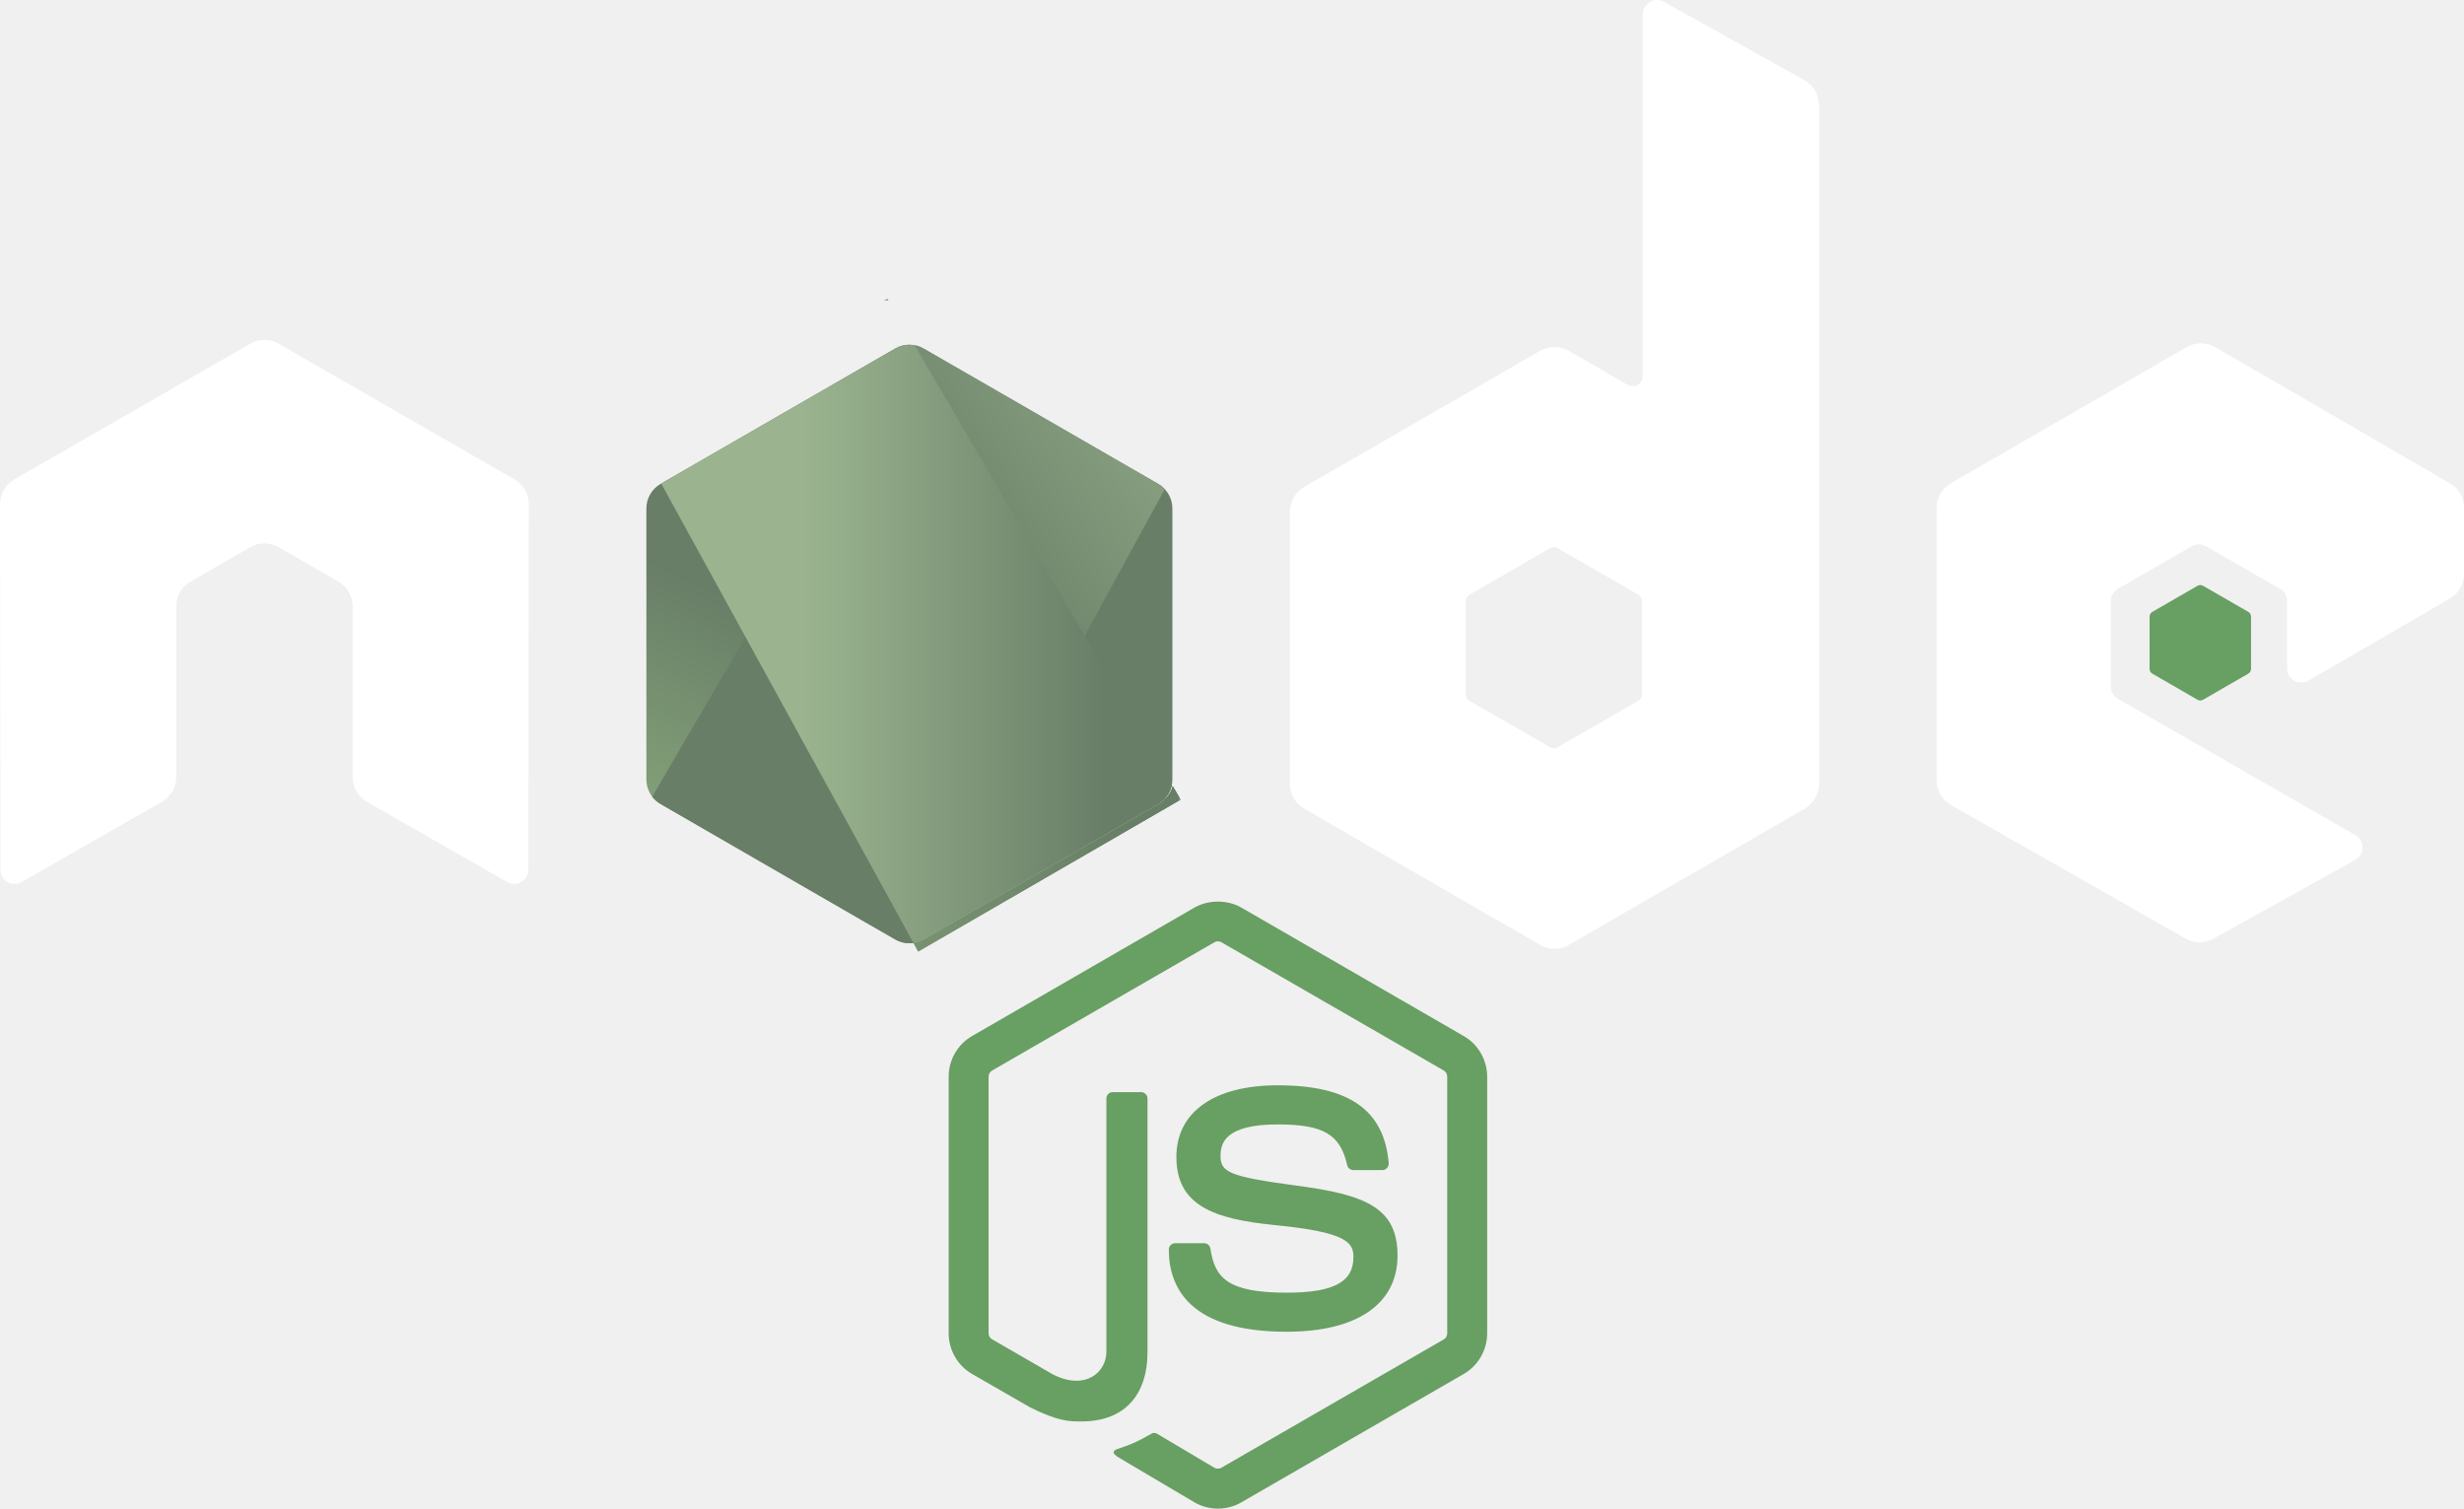
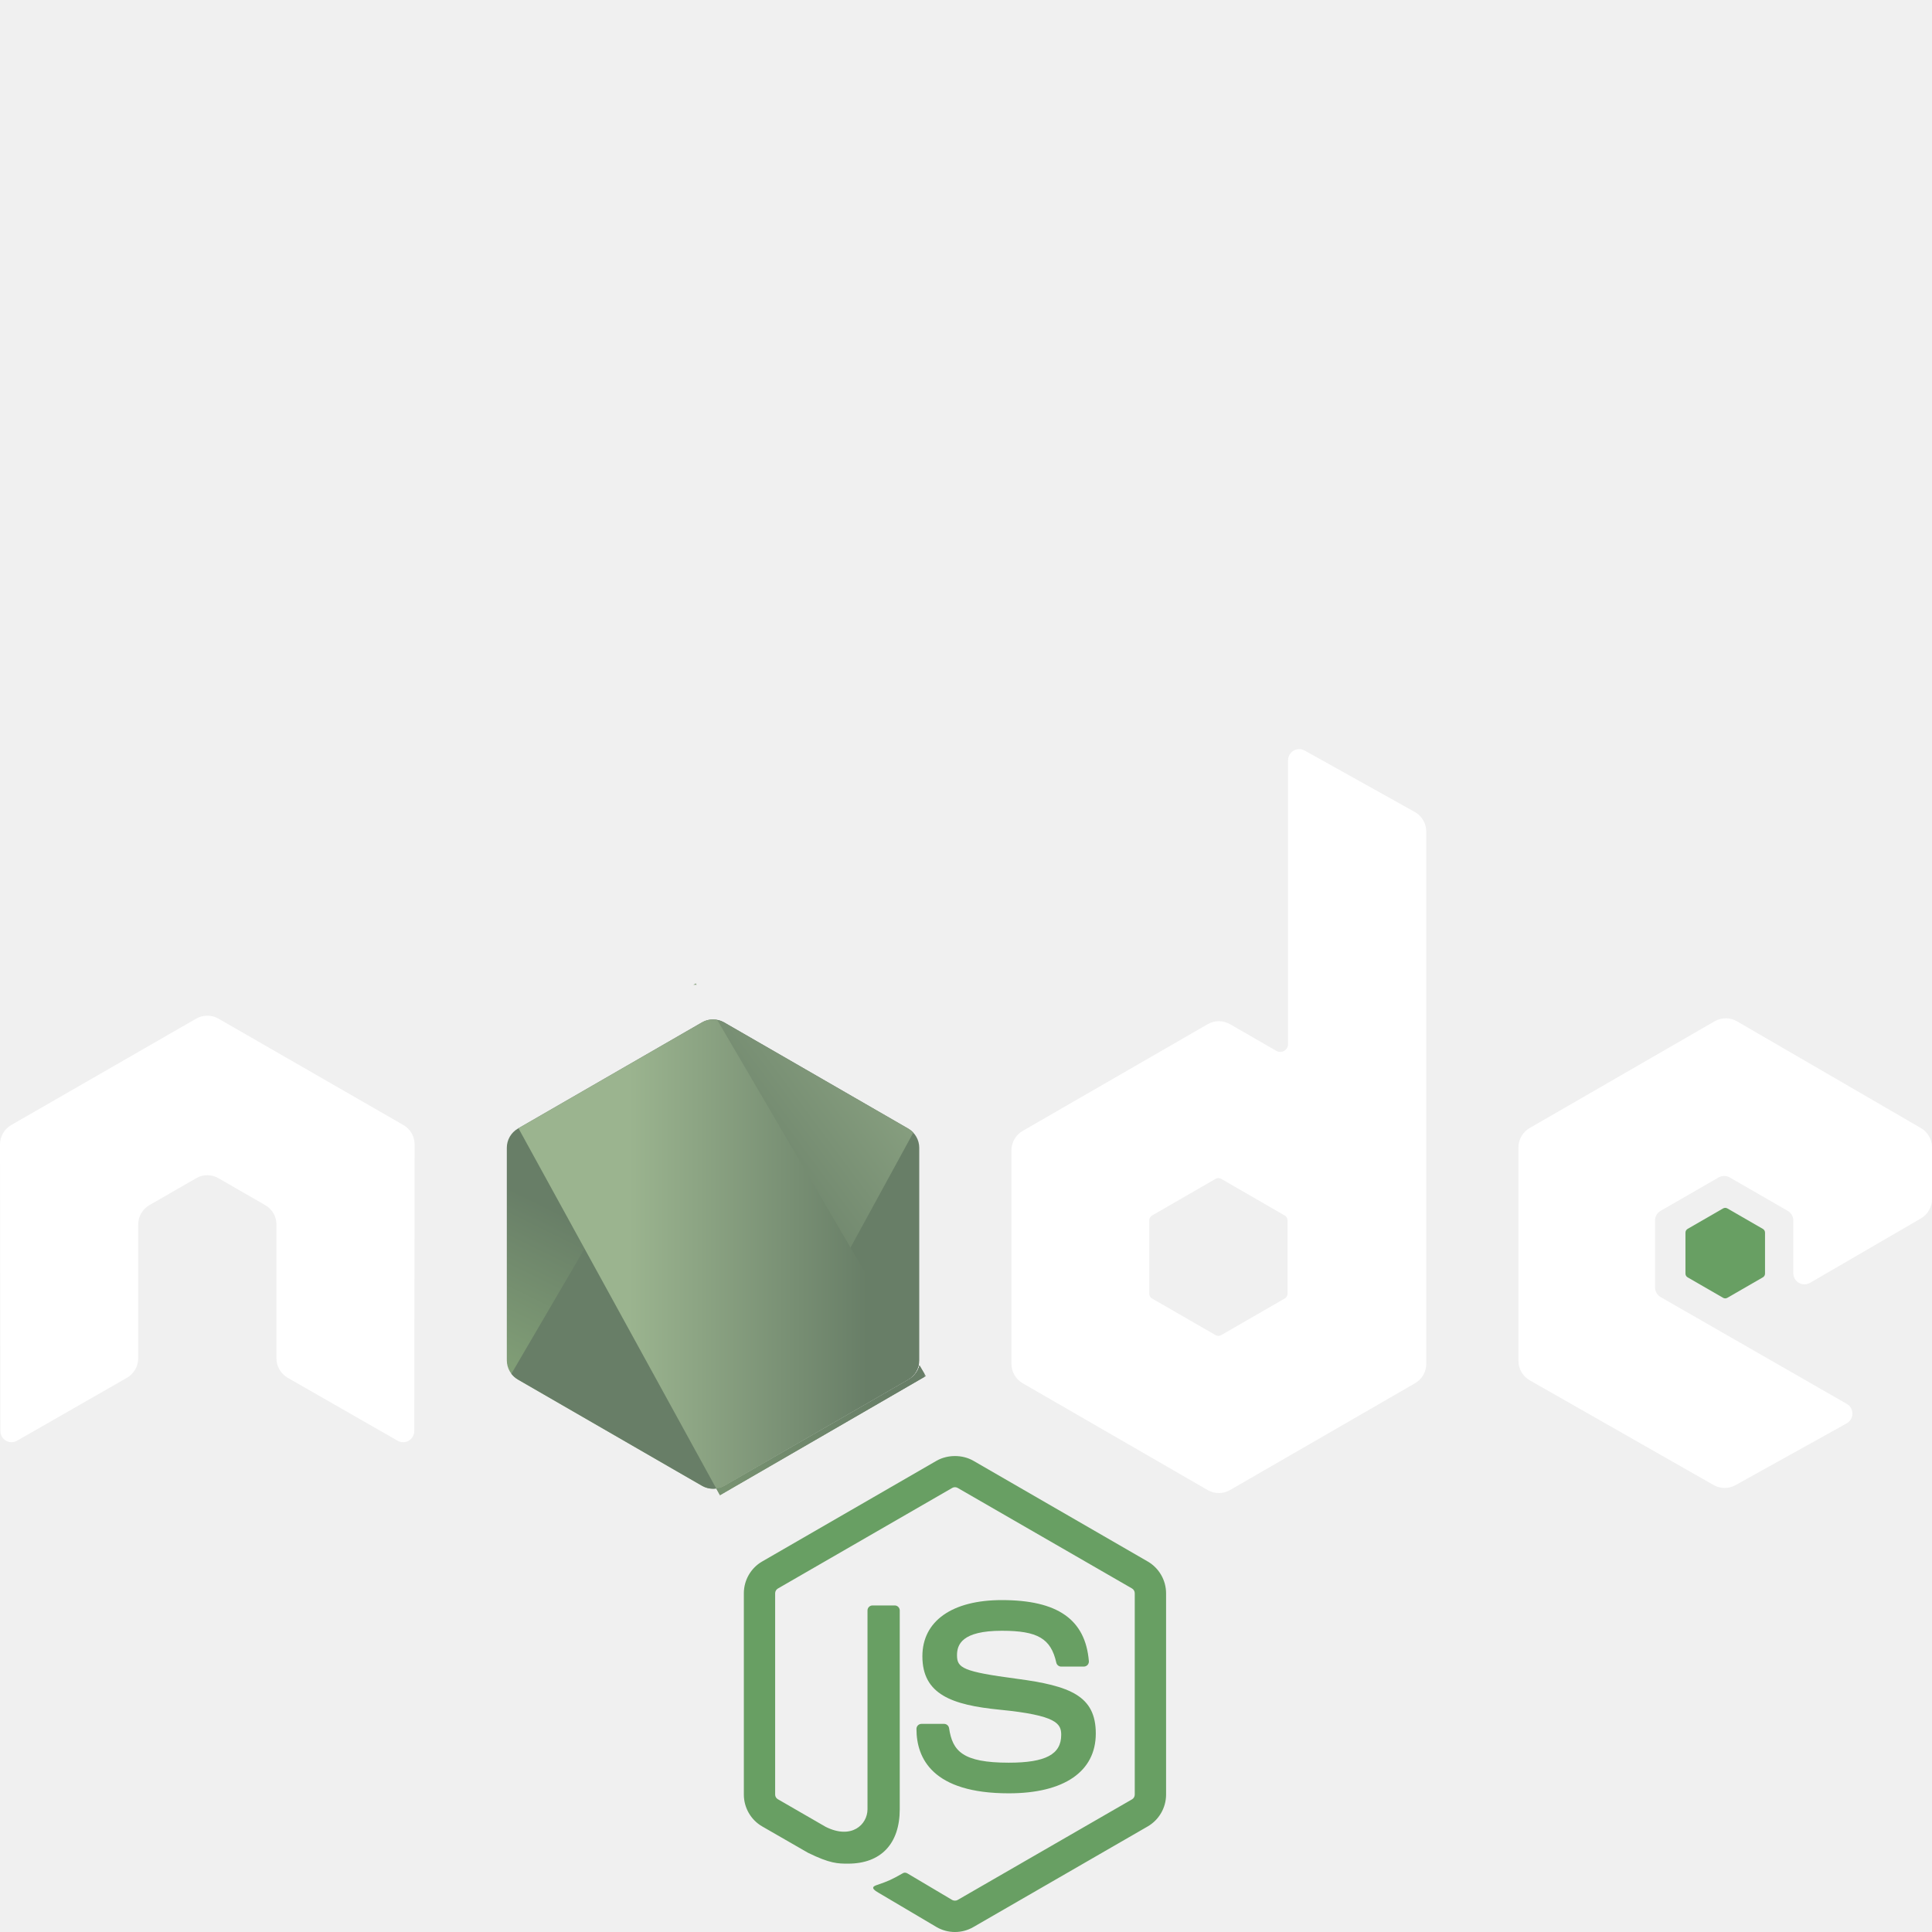
- <svg xmlns="http://www.w3.org/2000/svg" viewBox="0 0 490 300" version="1.1" id="svg6" width="490" height="300">
+ <svg xmlns="http://www.w3.org/2000/svg" viewBox="0 0 300 300" version="1.1" id="svg6" width="300" height="300">
  <defs id="defs10">
    <clipPath clipPathUnits="userSpaceOnUse" id="clipPath17471">
      <path d="M 0,600 H 600 V 0 H 0 Z" id="path17469" />
    </clipPath>
    <linearGradient x1="0" y1="0" x2="1" y2="0" gradientUnits="userSpaceOnUse" gradientTransform="matrix(-34.42458,70.22615,-70.22615,-34.42458,163.1439,72.98019)" spreadMethod="pad" id="linearGradient17519">
      <stop style="stop-opacity:1;stop-color:#687e67" offset="0" id="stop17513" />
      <stop style="stop-opacity:1;stop-color:#687e67" offset="0.529" id="stop17515" />
      <stop style="stop-opacity:1;stop-color:#83a178" offset="1" id="stop17517" />
    </linearGradient>
    <linearGradient x1="0" y1="0" x2="1" y2="0" gradientUnits="userSpaceOnUse" gradientTransform="matrix(96.59285,-71.36796,71.36796,96.59285,141.8515,109.7326)" spreadMethod="pad" id="linearGradient17545">
      <stop style="stop-opacity:1;stop-color:#687e67" offset="0" id="stop17535" />
      <stop style="stop-opacity:1;stop-color:#687e67" offset="0.138" id="stop17537" />
      <stop style="stop-opacity:1;stop-color:#9bb48f" offset="0.697" id="stop17539" />
      <stop style="stop-opacity:1;stop-color:#9bb48f" offset="0.908" id="stop17541" />
      <stop style="stop-opacity:1;stop-color:#9bb48f" offset="1" id="stop17543" />
    </linearGradient>
    <clipPath clipPathUnits="userSpaceOnUse" id="clipPath17555">
      <path d="m 239.032,373.393 -42.134,-24.315 c -1.575,-0.909 -2.545,-2.588 -2.545,-4.407 v -48.666 c 0,-1.818 0.97,-3.497 2.544,-4.408 l 42.133,-24.334 c 1.576,-0.909 3.516,-0.909 5.091,0 l 42.124,24.334 c 1.574,0.911 2.543,2.59 2.543,4.408 v 48.668 c 0,1.817 -0.969,3.496 -2.545,4.405 l -42.123,24.315 c -0.787,0.454 -1.666,0.682 -2.544,0.682 -0.879,0 -1.757,-0.228 -2.544,-0.682" id="path17553" />
    </clipPath>
    <linearGradient x1="0" y1="0" x2="1" y2="0" gradientUnits="userSpaceOnUse" gradientTransform="matrix(88.10062,0,0,88.10062,103.601,48.6706)" spreadMethod="pad" id="linearGradient17579">
      <stop style="stop-opacity:1;stop-color:#9bb48f" offset="0" id="stop17569" />
      <stop style="stop-opacity:1;stop-color:#9bb48f" offset="0.092" id="stop17571" />
      <stop style="stop-opacity:1;stop-color:#9bb48f" offset="0.303" id="stop17573" />
      <stop style="stop-opacity:1;stop-color:#687e67" offset="0.862" id="stop17575" />
      <stop style="stop-opacity:1;stop-color:#687e67" offset="1" id="stop17577" />
    </linearGradient>
    <linearGradient x1="0" y1="0" x2="1" y2="0" gradientUnits="userSpaceOnUse" gradientTransform="matrix(88.10062,0,0,88.10062,103.601,104.576)" spreadMethod="pad" id="linearGradient17605">
      <stop style="stop-opacity:1;stop-color:#9bb48f" offset="0" id="stop17595" />
      <stop style="stop-opacity:1;stop-color:#9bb48f" offset="0.092" id="stop17597" />
      <stop style="stop-opacity:1;stop-color:#9bb48f" offset="0.303" id="stop17599" />
      <stop style="stop-opacity:1;stop-color:#687e67" offset="0.862" id="stop17601" />
      <stop style="stop-opacity:1;stop-color:#687e67" offset="1" id="stop17603" />
    </linearGradient>
    <clipPath clipPathUnits="userSpaceOnUse" id="clipPath17615">
      <path d="m 239.032,373.393 -42.134,-24.315 c -1.575,-0.909 -2.545,-2.588 -2.545,-4.407 v -48.666 c 0,-1.818 0.97,-3.497 2.544,-4.408 l 42.133,-24.334 c 1.576,-0.909 3.516,-0.909 5.091,0 l 42.124,24.334 c 1.574,0.911 2.543,2.59 2.543,4.408 v 48.668 c 0,1.817 -0.969,3.496 -2.545,4.405 l -42.123,24.315 c -0.787,0.454 -1.666,0.682 -2.544,0.682 -0.879,0 -1.757,-0.228 -2.544,-0.682" id="path17613" />
    </clipPath>
    <linearGradient x1="0" y1="0" x2="1" y2="0" gradientUnits="userSpaceOnUse" gradientTransform="matrix(88.10062,0,0,88.10062,103.601,129.7269)" spreadMethod="pad" id="linearGradient17639">
      <stop style="stop-opacity:1;stop-color:#9bb48f" offset="0" id="stop17629" />
      <stop style="stop-opacity:1;stop-color:#9bb48f" offset="0.092" id="stop17631" />
      <stop style="stop-opacity:1;stop-color:#9bb48f" offset="0.303" id="stop17633" />
      <stop style="stop-opacity:1;stop-color:#687e67" offset="0.862" id="stop17635" />
      <stop style="stop-opacity:1;stop-color:#687e67" offset="1" id="stop17637" />
    </linearGradient>
    <clipPath clipPathUnits="userSpaceOnUse" id="clipPath17649">
      <path d="m 239.032,373.393 -42.134,-24.315 c -1.575,-0.909 -2.545,-2.588 -2.545,-4.407 v -48.666 c 0,-1.818 0.97,-3.497 2.544,-4.408 l 42.133,-24.334 c 1.576,-0.909 3.516,-0.909 5.091,0 l 42.124,24.334 c 1.574,0.911 2.543,2.59 2.543,4.408 v 48.668 c 0,1.817 -0.969,3.496 -2.545,4.405 l -42.123,24.315 c -0.787,0.454 -1.666,0.682 -2.544,0.682 -0.879,0 -1.757,-0.228 -2.544,-0.682" id="path17647" />
    </clipPath>
    <linearGradient x1="0" y1="0" x2="1" y2="0" gradientUnits="userSpaceOnUse" gradientTransform="matrix(88.10062,0,0,88.10062,103.601,141.0945)" spreadMethod="pad" id="linearGradient17673">
      <stop style="stop-opacity:1;stop-color:#9bb48f" offset="0" id="stop17663" />
      <stop style="stop-opacity:1;stop-color:#9bb48f" offset="0.092" id="stop17665" />
      <stop style="stop-opacity:1;stop-color:#9bb48f" offset="0.303" id="stop17667" />
      <stop style="stop-opacity:1;stop-color:#687e67" offset="0.862" id="stop17669" />
      <stop style="stop-opacity:1;stop-color:#687e67" offset="1" id="stop17671" />
    </linearGradient>
    <clipPath clipPathUnits="userSpaceOnUse" id="clipPath17683">
      <path d="m 239.032,373.393 -42.134,-24.315 c -1.575,-0.909 -2.545,-2.588 -2.545,-4.407 v -48.666 c 0,-1.818 0.97,-3.497 2.544,-4.408 l 42.133,-24.334 c 1.576,-0.909 3.516,-0.909 5.091,0 l 42.124,24.334 c 1.574,0.911 2.543,2.59 2.543,4.408 v 48.668 c 0,1.817 -0.969,3.496 -2.545,4.405 l -42.123,24.315 c -0.787,0.454 -1.666,0.682 -2.544,0.682 -0.879,0 -1.757,-0.228 -2.544,-0.682" id="path17681" />
    </clipPath>
    <linearGradient x1="0" y1="0" x2="1" y2="0" gradientUnits="userSpaceOnUse" gradientTransform="matrix(-54.33486,110.8431,-110.8431,-54.33486,204.5368,70.89814)" spreadMethod="pad" id="linearGradient17703">
      <stop style="stop-opacity:1;stop-color:#687e67" offset="0" id="stop17697" />
      <stop style="stop-opacity:1;stop-color:#687e67" offset="0.529" id="stop17699" />
      <stop style="stop-opacity:1;stop-color:#83a178" offset="1" id="stop17701" />
    </linearGradient>
  </defs>
-   <g id="g18197" transform="matrix(1.224799,0,0,1.224402,1.4347147e-7,1.6232728e-6)">
+   <g id="g18197" transform="matrix(0.7498772,0,0,0.7496338,-2.3933418e-7,116.3265)">
    <path d="m 197.737,245.018 c -1.32,0 -2.634,-0.345 -3.789,-1.014 l -12.062,-7.137 c -1.801,-1.007 -0.922,-1.365 -0.327,-1.572 2.403,-0.834 2.889,-1.026 5.454,-2.481 0.267,-0.151 0.621,-0.093 0.897,0.069 l 9.267,5.501 c 0.336,0.186 0.809,0.186 1.119,0 l 36.129,-20.853 c 0.336,-0.192 0.552,-0.579 0.552,-0.978 v -41.695 c 0,-0.408 -0.215,-0.789 -0.561,-0.996 l -36.114,-20.835 c -0.334,-0.195 -0.777,-0.195 -1.113,0 l -36.105,20.841 c -0.351,0.201 -0.573,0.594 -0.573,0.989 v 41.695 c 0,0.399 0.222,0.777 0.57,0.966 l 9.897,5.718 c 5.37,2.685 8.658,-0.477 8.658,-3.655 v -41.166 c 0,-0.582 0.468,-1.041 1.05,-1.041 h 4.581 c 0.573,0 1.047,0.459 1.047,1.041 v 41.166 c 0,7.167 -3.903,11.277 -10.698,11.277 -2.088,0 -3.732,0 -8.322,-2.262 l -9.474,-5.454 c -2.341,-1.353 -3.789,-3.882 -3.789,-6.591 v -41.695 c 0,-2.709 1.449,-5.238 3.789,-6.585 L 193.948,147.397 c 2.286,-1.292 5.325,-1.292 7.593,0 l 36.127,20.877 c 2.34,1.353 3.795,3.876 3.795,6.585 v 41.695 c 0,2.709 -1.455,5.229 -3.795,6.591 l -36.127,20.859 c -1.155,0.669 -2.465,1.014 -3.804,1.014" style="fill:#689f63;fill-opacity:1;fill-rule:nonzero;stroke:none;stroke-width:0.904" id="path17475" />
    <path d="m 208.897,216.292 c -15.81,0 -19.122,-7.257 -19.122,-13.344 0,-0.579 0.465,-1.041 1.044,-1.041 h 4.671 c 0.522,0 0.957,0.375 1.038,0.884 0.705,4.755 2.808,7.155 12.369,7.155 7.611,0 10.851,-1.722 10.851,-5.76 0,-2.328 -0.919,-4.056 -12.747,-5.215 -9.886,-0.978 -16,-3.162 -16,-11.069 0,-7.29 6.144,-11.637 16.447,-11.637 11.574,0 17.301,4.017 18.027,12.636 0.027,0.298 -0.078,0.582 -0.276,0.804 -0.198,0.207 -0.474,0.334 -0.765,0.334 h -4.689 c -0.486,0 -0.915,-0.345 -1.014,-0.817 -1.125,-5.004 -3.861,-6.603 -11.283,-6.603 -8.31,0 -9.276,2.895 -9.276,5.064 0,2.628 1.139,3.392 12.36,4.877 11.103,1.468 16.377,3.546 16.377,11.35 0,7.872 -6.564,12.381 -18.012,12.381" style="fill:#689f63;fill-opacity:1;fill-rule:nonzero;stroke:none;stroke-width:0.904" id="path17479" />
    <path d="m 85.858,81.89 c 0,-1.665 -0.876,-3.195 -2.313,-4.02 L 45.24,55.827 C 44.592,55.445 43.866,55.247 43.132,55.217 h -0.396 c -0.733,0.03 -1.458,0.228 -2.115,0.61 L 2.316,77.871 C 0.888,78.695 -6.3822e-7,80.226 -6.3822e-7,81.89 L 0.084,141.249 c 0,0.826 0.429,1.593 1.155,1.999 0.711,0.426 1.59,0.426 2.298,0 l 22.765,-13.036 c 1.44,-0.855 2.316,-2.364 2.316,-4.014 V 98.466 c 0,-1.653 0.875,-3.183 2.31,-4.005 l 9.693,-5.583 c 0.723,-0.417 1.512,-0.621 2.319,-0.621 0.79,0 1.599,0.204 2.301,0.621 l 9.69,5.583 c 1.434,0.822 2.313,2.352 2.313,4.005 v 27.731 c 0,1.65 0.888,3.169 2.319,4.014 l 22.758,13.036 c 0.714,0.426 1.605,0.426 2.312,0 0.705,-0.405 1.149,-1.173 1.149,-1.999 z" style="fill:#ffffff;fill-opacity:1;fill-rule:evenodd;stroke:none;stroke-width:0.904" id="path17487" />
    <path d="m 266.61,112.798 c 0,0.412 -0.221,0.795 -0.579,1 l -13.157,7.584 c -0.357,0.205 -0.798,0.205 -1.155,0 l -13.157,-7.584 c -0.359,-0.205 -0.579,-0.588 -0.579,-1 V 97.606 c 0,-0.412 0.22,-0.795 0.578,-1.002 l 13.156,-7.598 c 0.359,-0.207 0.799,-0.207 1.159,0 l 13.156,7.598 c 0.357,0.207 0.578,0.59 0.578,1.002 z M 270.165,0.292 c -0.717,-0.398 -1.592,-0.39 -2.3,0.026 -0.706,0.415 -1.141,1.175 -1.141,1.995 V 61.097 c 0,0.578 -0.309,1.113 -0.808,1.403 -0.501,0.289 -1.119,0.289 -1.62,0 l -9.594,-5.527 c -1.431,-0.826 -3.192,-0.824 -4.623,9.05e-4 l -38.319,22.114 c -1.433,0.827 -2.314,2.354 -2.314,4.007 v 44.238 c 0,1.653 0.882,3.18 2.312,4.008 l 38.318,22.131 c 1.433,0.827 3.196,0.827 4.629,0 l 38.324,-22.131 c 1.431,-0.828 2.313,-2.355 2.313,-4.008 V 17.058 c 0,-1.677 -0.908,-3.223 -2.373,-4.041 z" style="fill:#ffffff;fill-opacity:1;fill-rule:evenodd;stroke:none;stroke-width:0.904" id="path17491" />
    <path d="m 397.763,97.209 c 1.425,-0.827 2.303,-2.352 2.303,-4.001 V 82.487 c 0,-1.649 -0.877,-3.174 -2.304,-4.002 L 359.688,56.38 c -1.433,-0.833 -3.201,-0.834 -4.637,-0.006 l -38.305,22.114 c -1.432,0.827 -2.313,2.353 -2.313,4.006 v 44.226 c 0,1.664 0.893,3.199 2.337,4.021 l 38.067,21.691 c 1.404,0.801 3.125,0.81 4.537,0.025 l 23.025,-12.798 c 0.731,-0.407 1.186,-1.173 1.19,-2.007 0.005,-0.835 -0.439,-1.607 -1.161,-2.022 l -38.549,-22.125 c -0.72,-0.412 -1.163,-1.179 -1.163,-2.007 V 97.639 c 0,-0.827 0.441,-1.592 1.158,-2.004 l 11.997,-6.917 c 0.714,-0.412 1.595,-0.412 2.31,0 l 12.003,6.917 c 0.717,0.412 1.158,1.177 1.158,2.004 v 10.905 c 0,0.828 0.443,1.593 1.16,2.006 0.717,0.414 1.601,0.411 2.316,-0.005 z" style="fill:#ffffff;fill-opacity:1;fill-rule:evenodd;stroke:none;stroke-width:0.904" id="path17495" />
    <path d="m 356.805,95.137 c 0.275,-0.159 0.613,-0.159 0.888,0 l 7.352,4.241 c 0.275,0.159 0.444,0.452 0.444,0.77 v 8.49 c 0,0.318 -0.169,0.61 -0.444,0.77 l -7.352,4.242 c -0.275,0.159 -0.613,0.159 -0.888,0 l -7.347,-4.242 c -0.275,-0.159 -0.444,-0.451 -0.444,-0.77 v -8.49 c 0,-0.317 0.169,-0.61 0.444,-0.77 z" style="fill:#689f63;fill-opacity:1;fill-rule:evenodd;stroke:none;stroke-width:0.904" id="path17499" />
    <path d="m 145.355,56.604 -38.105,21.99 c -1.425,0.822 -2.302,2.34 -2.302,3.986 v 0 44.012 c 0,1.644 0.876,3.163 2.301,3.986 v 0 l 38.104,22.007 c 1.425,0.822 3.18,0.822 4.604,0 v 0 l 38.096,-22.007 c 1.423,-0.824 2.3,-2.342 2.3,-3.986 v 0 -44.014 c 0,-1.643 -0.876,-3.162 -2.302,-3.984 v 0 L 149.957,56.604 c -0.712,-0.411 -1.507,-0.617 -2.301,-0.617 v 0 c -0.795,0 -1.589,0.206 -2.301,0.617" style="fill:url(#linearGradient17519);stroke:none;stroke-width:0.904" id="path17521" />
    <path d="m 105.896,129.387 c 0.363,0.475 0.819,0.882 1.354,1.191 v 0 l 32.687,18.878 5.442,3.129 c 0.814,0.469 1.743,0.668 2.655,0.601 v 0 c 0.305,-0.025 0.609,-0.081 0.905,-0.167 v 0 L 189.119,79.442 c -0.307,-0.33 -0.666,-0.617 -1.068,-0.848 v 0 L 163.102,64.192 149.917,56.604 c -0.377,-0.217 -0.781,-0.374 -1.196,-0.476 v 0 z" style="fill:url(#linearGradient17545);stroke:none;stroke-width:0.904" id="path17547" />
    <path d="m 144.085,48.521 -0.525,0.299 h 0.7 z" style="fill:url(#linearGradient17579);stroke:none;stroke-width:0.904" id="path17581" />
    <path d="m 147.194,56.012 c -0.638,0.063 -1.264,0.261 -1.839,0.592 v 0 l -37.996,21.926 40.961,74.622 c 0.568,-0.082 1.124,-0.272 1.637,-0.568 v 0 l 38.096,-22.007 c 1.177,-0.681 1.98,-1.837 2.223,-3.144 v 0 L 148.514,56.088 c -0.308,-0.061 -0.622,-0.092 -0.936,-0.092 v 0 c -0.128,0 -0.257,0.005 -0.384,0.016" style="fill:url(#linearGradient17605);stroke:none;stroke-width:0.904" id="path17607" />
    <path d="m 191.701,129.87 -0.252,-0.431 v 0.578 z" style="fill:url(#linearGradient17639);stroke:none;stroke-width:0.904" id="path17641" />
    <path d="m 188.149,130.578 -38.143,22.006 c -0.525,0.303 -1.097,0.493 -1.683,0.572 l 0.76,1.384 42.367,-24.524 v -0.578 l -1.047,-1.79 c -0.314,1.219 -1.142,2.286 -2.253,2.929" style="fill:url(#linearGradient17673);stroke:none;stroke-width:0.904" id="path17675" />
    <path d="m 188.149,130.578 -38.143,22.006 c -0.525,0.303 -1.097,0.493 -1.683,0.572 l 0.76,1.384 42.367,-24.524 v -0.578 l -1.047,-1.79 c -0.314,1.219 -1.142,2.286 -2.253,2.929" style="fill:url(#linearGradient17703);stroke:none;stroke-width:0.904" id="path17705" />
  </g>
</svg>
